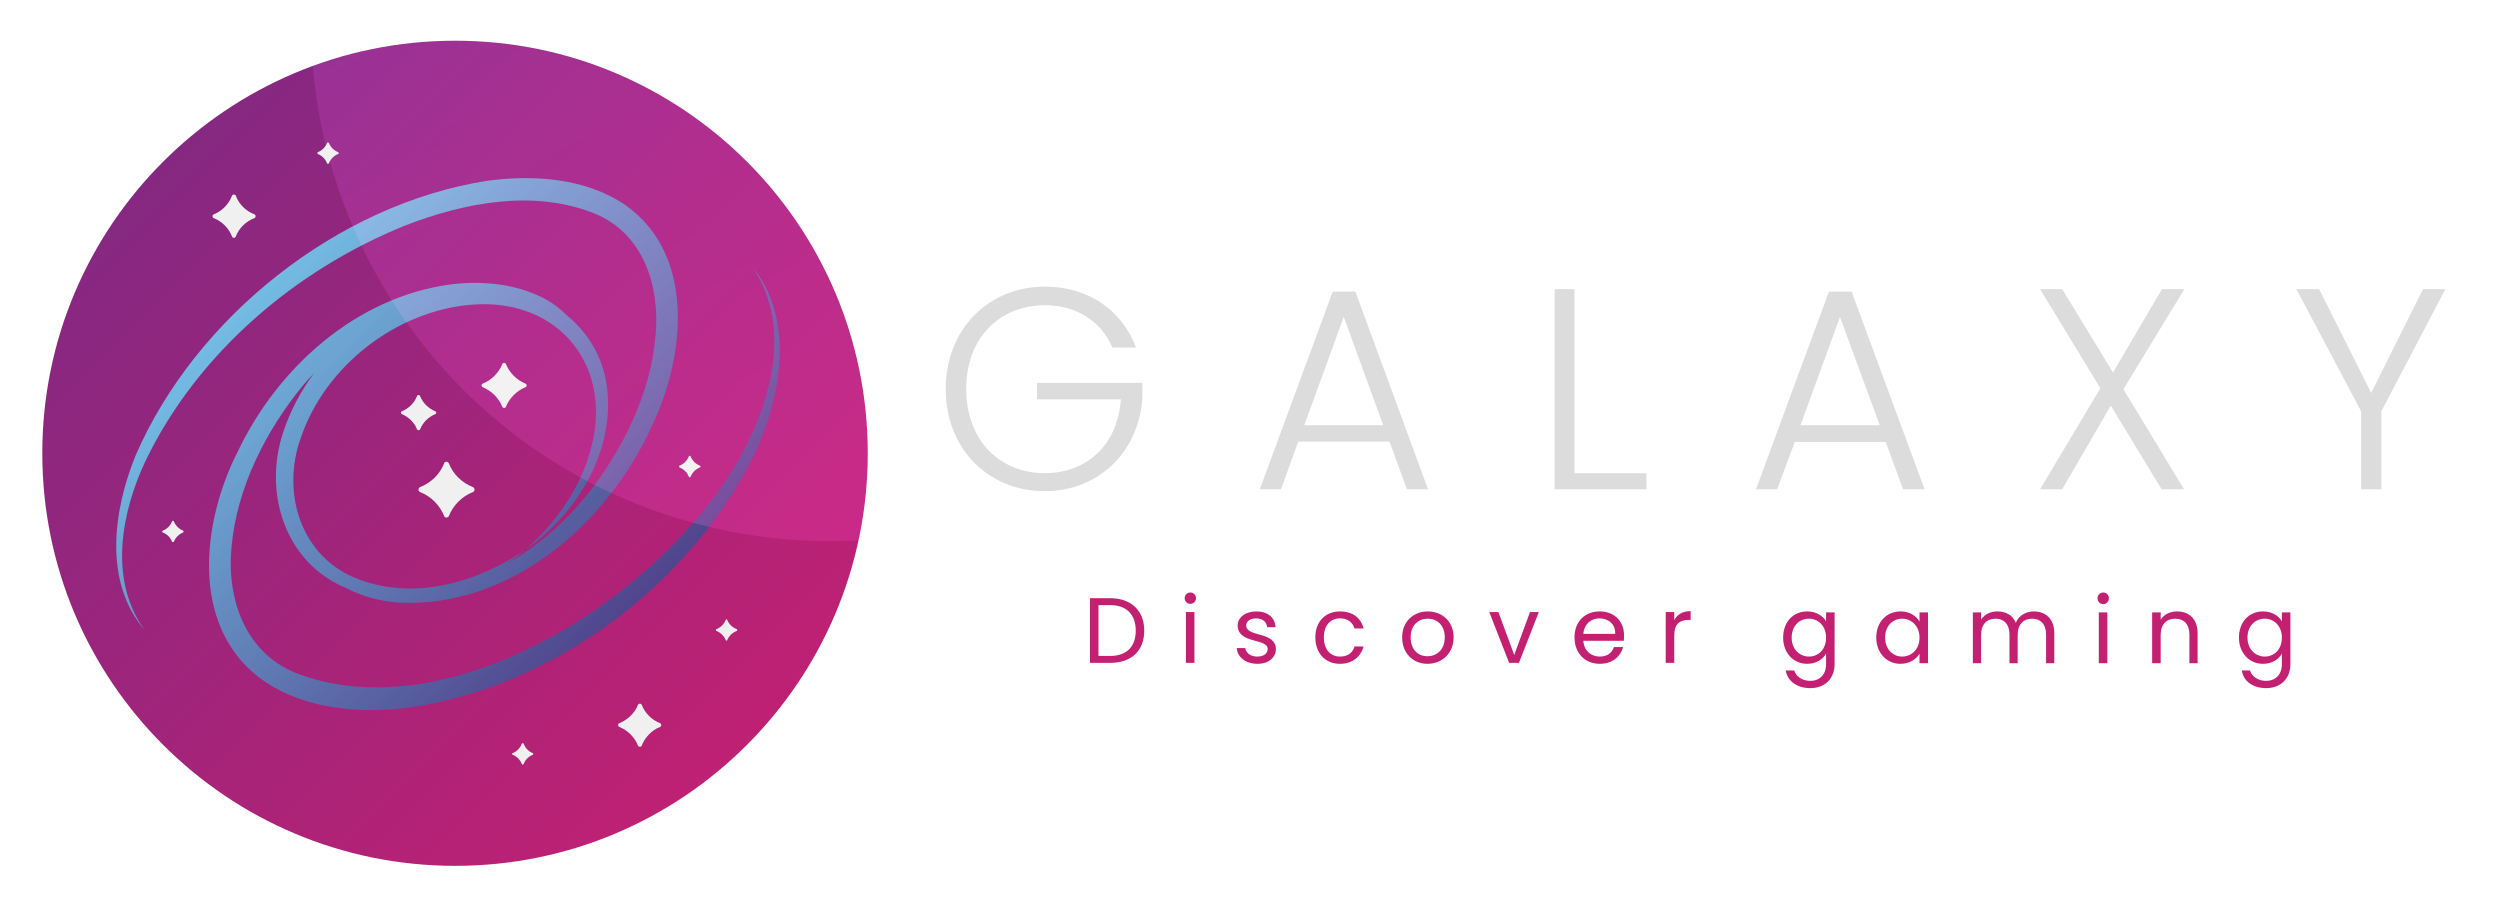
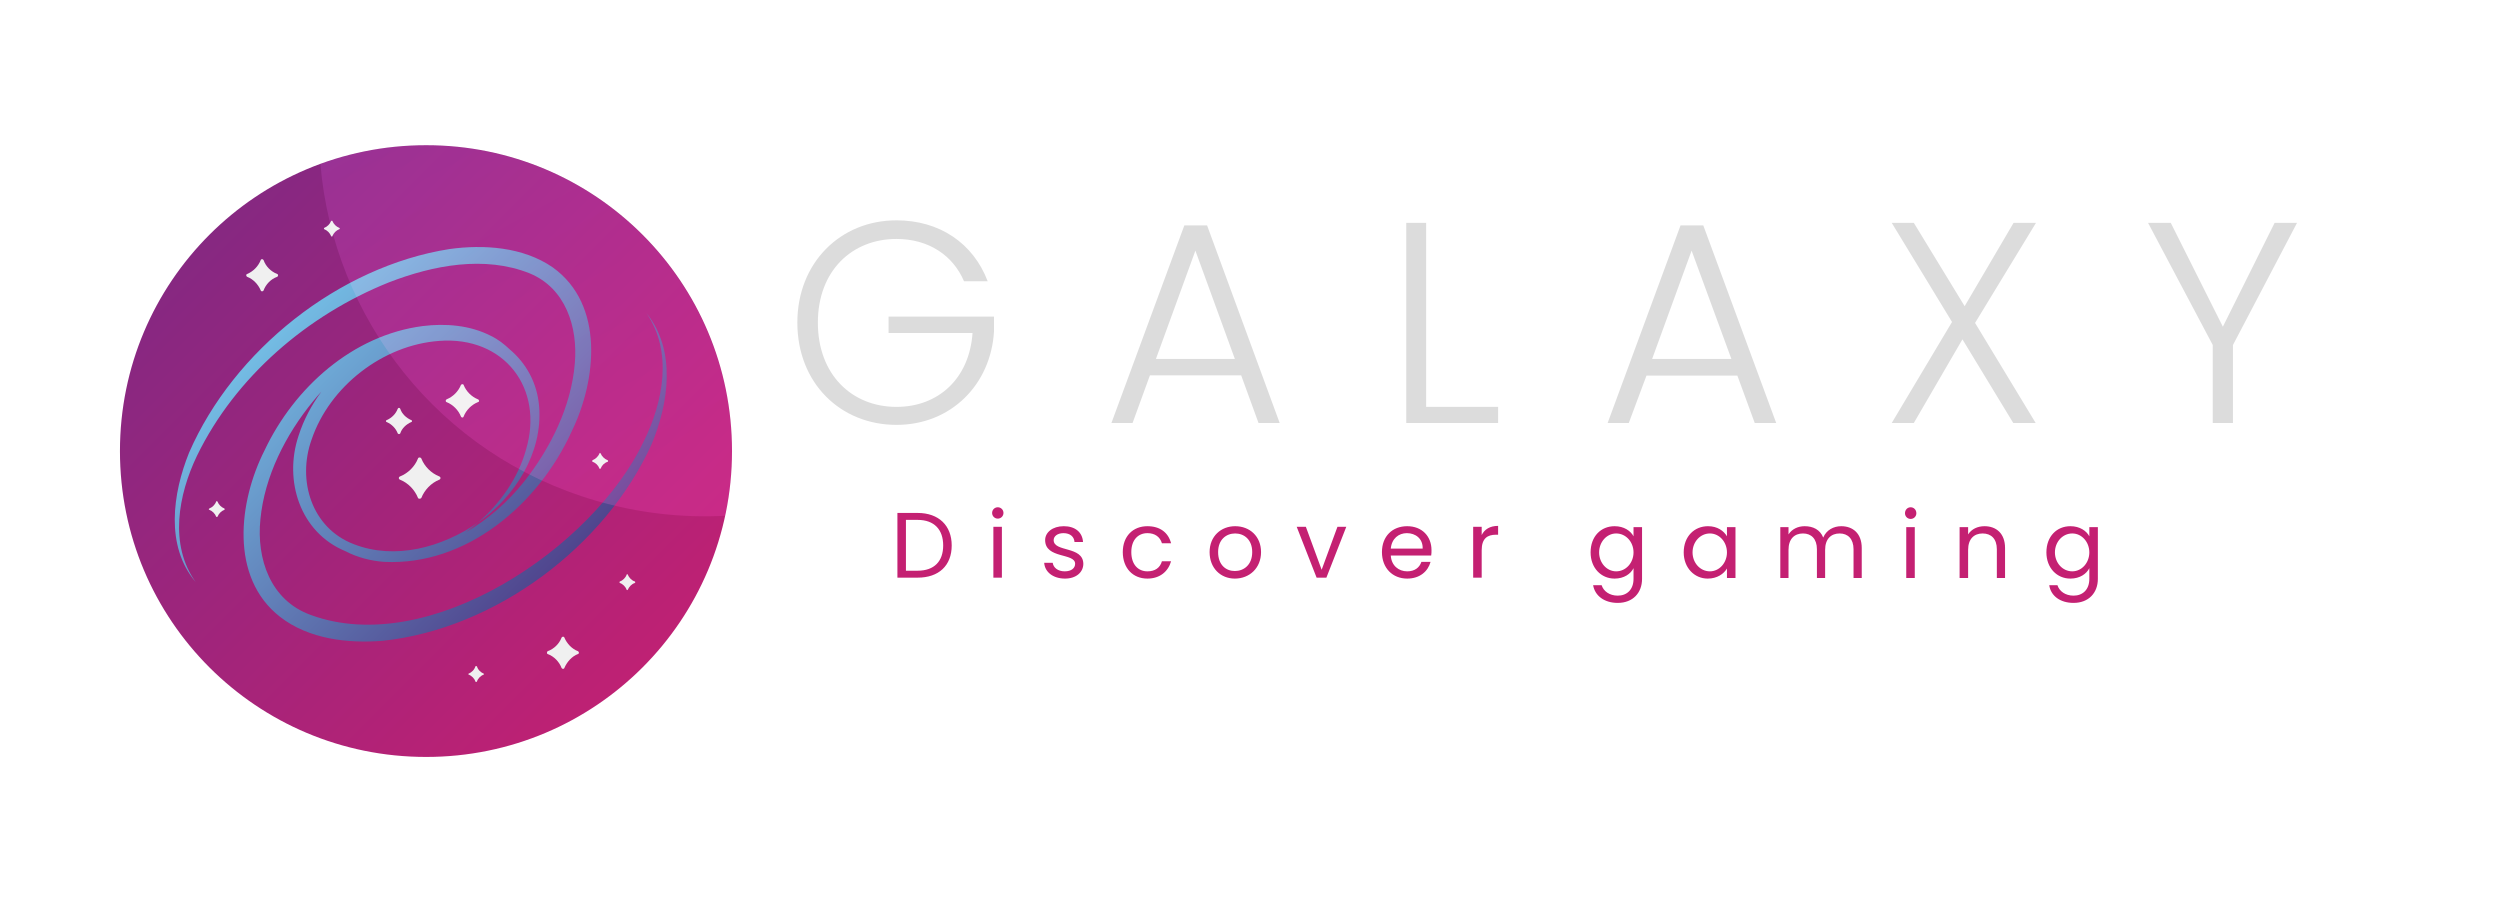
<svg xmlns="http://www.w3.org/2000/svg" version="1.2" viewBox="0 0 792 286" width="792" height="286">
  <defs>
-     <linearGradient id="g1" x2="1" gradientUnits="userSpaceOnUse" gradientTransform="matrix(292.11,292.11,-292.11,292.11,107.19,-154.788)">
+     <linearGradient id="g1" x2="1" gradientUnits="userSpaceOnUse" gradientTransform="matrix(216.597,216.597,-216.597,216.597,107.544,-78.331)">
      <stop offset=".051" stop-color="#742a86" />
      <stop offset=".955" stop-color="#c42072" />
    </linearGradient>
-     <linearGradient id="g2" x2="1" gradientUnits="userSpaceOnUse" gradientTransform="matrix(189.377,189.377,-264.939,264.939,123.187,-29.926)">
+     <linearGradient id="g2" x2="1" gradientUnits="userSpaceOnUse" gradientTransform="matrix(140.421,140.421,-196.458,196.458,119.406,14.253)">
      <stop offset=".147" stop-color="#77c9ed" />
      <stop offset=".973" stop-color="#452073" />
    </linearGradient>
-     <linearGradient id="g3" x2="1" gradientUnits="userSpaceOnUse" gradientTransform="matrix(115.003,210.122,-122.611,67.106,196.279,-52.895)">
+     <linearGradient id="g3" x2="1" gradientUnits="userSpaceOnUse" gradientTransform="matrix(85.274,155.804,-90.904,49.753,173.603,-2.778)">
      <stop offset=".054" stop-color="#742a86" />
      <stop offset=".846" stop-color="#c42072" />
    </linearGradient>
  </defs>
  <style>
		.s0 { fill: #dcdcdc } 
		.s1 { fill: #c42072 } 
		.s2 { fill: url(#g1) } 
		.s3 { fill: url(#g2) } 
		.s4 { fill: #f0f0f0 } 
		.s5 { opacity: .3;mix-blend-mode: screen;fill: url(#g3) } 
	</style>
  <g id="BACKGROUND">
	</g>
  <g id="OBJECTS">
    <g id="&lt;Group&gt;">
      <g id="&lt;Group&gt;">
        <g id="&lt;Group&gt;">
-           <path id="GALAXY" class="s0" aria-label="GALAXY" d="m331 90.8c-17.8 0-31.4 13.5-31.4 32.4 0 19.1 13.6 32.4 31.4 32.4 17.3 0 29.9-12.8 30.9-29.6v-4.7h-33.4v5.2h26.6c-1 14.4-10.8 23.4-24.1 23.4-14.1 0-24.9-10.2-24.9-26.7 0-16.4 10.8-26.5 24.9-26.5 10.2 0 17.9 5.2 21.4 13.4h7.5c-4.6-12.1-15.3-19.3-28.9-19.3zm114.7 64.2h6.7l-23-62.6h-7.2l-23.1 62.6h6.7l5.5-15.1h28.9zm-7.5-20.3h-25l12.5-34.3zm54.3-43.1v63.4h29.1v-5.1h-22.8v-58.3zm110.4 63.4h6.8l-23.1-62.6h-7.2l-23.1 62.6h6.7l5.6-15h28.8zm-7.4-20.3h-25.1l12.5-34.3zm89.3 20.3h7.1l-19.2-31.7 19.3-31.7h-7.1l-15.5 26.4-16.1-26.4h-7l19.1 31.4-19.1 32h7l15.4-26.5zm63.2-24.7v24.7h6.4v-24.7l20.3-38.7h-7.1l-16.4 32.9-16.5-32.9h-7.2z" />
-           <path id="Discover gaming" class="s1" aria-label="Discover gaming" d="m351.7 189.5h-6.4v20.5h6.4c6.7 0 10.8-3.8 10.8-10.2 0-6.3-4.1-10.3-10.8-10.3zm-3.7 18.3v-16.1h3.7c5.3 0 8.1 3.1 8.1 8.1 0 5-2.8 8-8.1 8zm27.7 2.2h2.7v-16.1h-2.7zm1.4-18.7c1 0 1.8-0.8 1.8-1.8 0-1-0.8-1.8-1.8-1.8-1 0-1.8 0.8-1.8 1.8 0 1 0.8 1.8 1.8 1.8zm27.1 14.3c-0.1-5.7-9.4-3.6-9.4-7.5 0-1.2 1.2-2.2 3.1-2.2 2.2 0 3.4 1.2 3.5 2.8h2.7c-0.2-3.1-2.5-5-6.1-5-3.6 0-5.9 2-5.9 4.4 0 6 9.5 4 9.5 7.5 0 1.4-1.2 2.4-3.3 2.4-2.2 0-3.6-1.2-3.8-2.7h-2.7c0.2 2.9 2.8 5 6.6 5 3.5 0 5.8-2 5.8-4.7zm12.5-3.7c0 5.1 3.2 8.4 7.8 8.4 4 0 6.6-2.3 7.5-5.5h-2.9c-0.6 2.1-2.2 3.2-4.6 3.2-2.9 0-5.1-2.1-5.1-6.1 0-3.9 2.2-6 5.1-6 2.4 0 4 1.2 4.6 3.2h2.9c-0.9-3.4-3.5-5.4-7.5-5.4-4.6 0-7.8 3.2-7.8 8.2zm43.8 0c0-5-3.6-8.2-8.2-8.2-4.5 0-8.1 3.2-8.1 8.2 0 5.1 3.5 8.4 8 8.4 4.6 0 8.3-3.3 8.3-8.4zm-13.6 0c0-4 2.6-5.9 5.4-5.9 2.8 0 5.4 1.9 5.4 5.9 0 4.1-2.7 6-5.5 6-2.8 0-5.3-1.9-5.3-6zm24.9-8l6.3 16.1h3.1l6.3-16.1h-2.8l-5 13.6-5-13.6zm34.9 2c2.7 0 5.1 1.7 5 4.9h-10.1c0.3-3.2 2.5-4.9 5.1-4.9zm7.5 9.1h-2.9c-0.6 1.8-2.1 3-4.5 3-2.7 0-5-1.8-5.2-5h12.8c0.1-0.6 0.1-1.1 0.1-1.7 0-4.4-3-7.6-7.7-7.6-4.7 0-8 3.2-8 8.2 0 5.1 3.4 8.4 8 8.4 4 0 6.6-2.3 7.4-5.3zm16.2-3.7c0-3.8 1.9-4.9 4.5-4.9h0.7v-2.8c-2.6 0-4.3 1.1-5.2 2.9v-2.6h-2.7v16.1h2.7zm34.5 0.7c0 4.9 3.3 8.3 7.6 8.3 3 0 5.1-1.5 6-3.3v3.4c0 3.4-2.1 5.3-5 5.3-2.6 0-4.5-1.4-5.1-3.3h-2.7c0.6 3.4 3.6 5.6 7.8 5.6 4.8 0 7.7-3.2 7.7-7.6v-16.4h-2.7v2.9c-0.9-1.7-3-3.2-6-3.2-4.3 0-7.6 3.2-7.6 8.3zm13.6 0c0 3.8-2.5 6-5.4 6-3 0-5.5-2.3-5.5-6 0-3.8 2.5-6 5.5-6 2.9 0 5.4 2.3 5.4 6zm15.9 0c0 4.9 3.4 8.3 7.6 8.3 3 0 5.1-1.5 6.1-3.2v3h2.7v-16.1h-2.7v2.9c-1-1.7-3-3.2-6-3.2-4.3 0-7.7 3.2-7.7 8.3zm13.7 0c0 3.8-2.6 6-5.5 6-2.9 0-5.4-2.3-5.4-6 0-3.8 2.5-6 5.4-6 2.9 0 5.5 2.3 5.5 6zm40.1 8.1h2.6v-9.5c0-4.6-2.8-6.9-6.5-6.9-2.4 0-4.7 1.2-5.7 3.6-1-2.5-3.2-3.6-5.9-3.6-2.1 0-4 0.9-5.1 2.6v-2.3h-2.6v16.1h2.6v-8.9c0-3.5 1.9-5.2 4.6-5.2 2.6 0 4.4 1.7 4.4 5v9.1h2.6v-8.9c0-3.5 1.9-5.2 4.6-5.2 2.6 0 4.4 1.7 4.4 5zm16.7 0h2.7v-16.1h-2.7zm1.4-18.7c1 0 1.8-0.8 1.8-1.9 0-1-0.8-1.8-1.8-1.8-1 0-1.8 0.8-1.8 1.8 0 1.1 0.8 1.9 1.8 1.9zm27.3 18.7h2.6v-9.5c0-4.6-2.8-6.9-6.5-6.9-2.2 0-4.1 0.9-5.2 2.6v-2.3h-2.7v16.1h2.7v-8.9c0-3.5 1.9-5.2 4.6-5.2 2.7 0 4.5 1.7 4.5 5zm15.7-8.1c0 4.9 3.3 8.3 7.6 8.3 3 0 5.1-1.5 6-3.3v3.4c0 3.4-2.1 5.3-5 5.3-2.6 0-4.5-1.4-5.1-3.3h-2.6c0.5 3.4 3.5 5.6 7.7 5.6 4.8 0 7.7-3.2 7.7-7.6v-16.4h-2.7v2.9c-0.9-1.7-3-3.2-6-3.2-4.3 0-7.6 3.2-7.6 8.3zm13.6 0c0 3.8-2.5 6-5.4 6-3 0-5.5-2.3-5.5-6 0-3.8 2.5-6 5.5-6 2.9 0 5.4 2.3 5.4 6z" />
+           <path id="GALAXY" fill-rule="evenodd" class="s0" d="m312.9 89.1h-7.5c-3.5-8.2-11.2-13.4-21.4-13.4-14.1 0-24.9 10.1-24.9 26.5 0 16.5 10.8 26.7 24.9 26.7 13.3 0 23.1-9 24.1-23.4h-26.6v-5.2h33.4v4.7c-1 16.8-13.6 29.6-30.9 29.6-17.8 0-31.4-13.3-31.4-32.4 0-18.9 13.6-32.4 31.4-32.4 13.6 0 24.3 7.2 28.9 19.3zm80.3 29.8h-28.9l-5.5 15.1h-6.7l23.1-62.6h7.2l23 62.6h-6.7zm-14.5-39.5l-12.5 34.3h25zm73.1-8.8v58.3h22.8v5.1h-29.1v-63.4zm98.6 48.4h-28.8l-5.6 15h-6.7l23.1-62.6h7.2l23.1 62.6h-6.8zm-14.5-39.6l-12.5 34.3h25.1zm85.8 28.1l-15.4 26.5h-7l19.1-32-19.1-31.4h7l16.1 26.4 15.5-26.4h7.1l-19.3 31.7 19.2 31.7h-7.1zm58.8-36.9h7.2l16.5 32.9 16.4-32.9h7.1l-20.3 38.7v24.7h-6.4v-24.7z" />
+           <path id="Discover gaming" fill-rule="evenodd" class="s1" d="m301.5 172.8c0 6.4-4.1 10.2-10.8 10.2h-6.4v-20.5h6.4c6.7 0 10.8 4 10.8 10.3zm-10.8 8c5.3 0 8.1-3 8.1-8 0-5-2.8-8.1-8.1-8.1h-3.7v16.1zm24-13.9h2.7v16.1h-2.7zm1.4-2.6c-1 0-1.8-0.8-1.8-1.8 0-1 0.8-1.8 1.8-1.8 1 0 1.8 0.8 1.8 1.8 0 1-0.8 1.8-1.8 1.8zm21.3 19c-3.8 0-6.4-2.1-6.6-5h2.7c0.2 1.5 1.6 2.7 3.8 2.7 2.1 0 3.3-1 3.3-2.4 0-3.5-9.5-1.5-9.5-7.5 0-2.4 2.3-4.4 5.9-4.4 3.6 0 5.9 1.9 6.1 5h-2.7c-0.1-1.6-1.3-2.8-3.5-2.8-1.9 0-3.1 1-3.1 2.2 0 3.9 9.3 1.8 9.4 7.5 0 2.7-2.3 4.7-5.8 4.7zm26.1-16.6c4 0 6.6 2 7.5 5.4h-2.9c-0.6-2-2.2-3.2-4.6-3.2-2.9 0-5.1 2.1-5.1 6 0 4 2.2 6.1 5.1 6.1 2.4 0 4-1.1 4.6-3.2h2.9c-0.9 3.2-3.5 5.5-7.5 5.5-4.6 0-7.8-3.3-7.8-8.4 0-5 3.2-8.2 7.8-8.2zm27.7 16.6c-4.5 0-8-3.3-8-8.4 0-5 3.6-8.2 8.1-8.2 4.6 0 8.2 3.2 8.2 8.2 0 5.1-3.7 8.4-8.3 8.4zm0-2.4c2.8 0 5.5-1.9 5.5-6 0-4-2.6-5.9-5.4-5.9-2.8 0-5.4 1.9-5.4 5.9 0 4.1 2.5 6 5.3 6zm22.5-14l5 13.6 5-13.6h2.8l-6.3 16.1h-3.1l-6.3-16.1zm32.1 16.4c-4.6 0-8-3.3-8-8.4 0-5 3.3-8.2 8-8.2 4.7 0 7.7 3.2 7.7 7.6 0 0.6 0 1.1-0.1 1.7h-12.8c0.2 3.2 2.5 5 5.2 5 2.4 0 3.9-1.2 4.5-3h2.9c-0.8 3-3.4 5.3-7.4 5.3zm-5.2-9.5h10.1c0.1-3.2-2.3-4.9-5-4.9-2.6 0-4.8 1.7-5.1 4.9zm28.8 9.2h-2.7v-16.1h2.7v2.6c0.9-1.8 2.6-2.9 5.2-2.9v2.8h-0.7c-2.6 0-4.5 1.1-4.5 4.9zm42.1-16.3c3 0 5.1 1.5 6 3.2v-2.9h2.7v16.4c0 4.4-2.9 7.6-7.7 7.6-4.2 0-7.2-2.2-7.8-5.6h2.7c0.6 1.9 2.5 3.3 5.1 3.3 2.9 0 5-1.9 5-5.3v-3.4c-0.9 1.8-3 3.3-6 3.3-4.3 0-7.6-3.4-7.6-8.3 0-5.1 3.3-8.3 7.6-8.3zm6 8.3c0-3.3-2.4-6-5.5-6-3 0-5.4 2.7-5.4 6 0 3.3 2.4 6 5.4 6 3.1 0 5.5-2.7 5.5-6zm23.6-8.3c3 0 5 1.5 6 3.2v-2.9h2.7v16.1h-2.7v-3c-1 1.7-3.1 3.2-6.1 3.2-4.2 0-7.6-3.4-7.6-8.3 0-5.1 3.4-8.3 7.7-8.3zm6 8.3c0-3.3-2.4-6-5.4-6-3.1 0-5.5 2.7-5.5 6 0 3.3 2.4 6 5.5 6 3 0 5.4-2.7 5.4-6zm40.1-1c0-3.3-1.8-5-4.4-5-2.7 0-4.6 1.7-4.6 5.2v8.9h-2.6v-9.1c0-3.3-1.8-5-4.4-5-2.7 0-4.6 1.7-4.6 5.2v8.9h-2.6v-16.1h2.6v2.3c1.1-1.7 3-2.6 5.1-2.6 2.7 0 4.9 1.1 5.9 3.6 1-2.4 3.3-3.6 5.7-3.6 3.7 0 6.5 2.3 6.5 6.9v9.5h-2.6zm16.7-7h2.7v16.1h-2.7zm1.4-2.6c-1 0-1.8-0.8-1.8-1.8 0-1.1 0.8-1.9 1.8-1.9 1 0 1.8 0.8 1.8 1.9 0 1-0.8 1.8-1.8 1.8zm27.3 9.6c0-3.3-1.8-5-4.5-5-2.7 0-4.6 1.7-4.6 5.2v8.9h-2.7v-16.1h2.7v2.3c1.1-1.7 3-2.6 5.2-2.6 3.7 0 6.5 2.3 6.5 6.9v9.5h-2.6zm23.3-7.3c3 0 5.1 1.5 6 3.2v-2.9h2.7v16.4c0 4.4-2.9 7.6-7.7 7.6-4.2 0-7.2-2.2-7.7-5.6h2.6c0.6 1.9 2.5 3.3 5.1 3.3 2.9 0 5-1.9 5-5.3v-3.4c-0.9 1.8-3 3.3-6 3.3-4.3 0-7.6-3.4-7.6-8.3 0-5.1 3.3-8.3 7.6-8.3zm6 8.3c0-3.3-2.4-6-5.4-6-3.1 0-5.5 2.7-5.5 6 0 3.3 2.4 6 5.5 6 3 0 5.4-2.7 5.4-6z" />
        </g>
        <g id="&lt;Group&gt;">
          <g id="&lt;Group&gt;">
-             <path id="&lt;Path&gt;" class="s2" d="m274.9 143.6c0-72.2-58.6-130.7-130.7-130.7-72.2 0-130.8 58.5-130.8 130.7 0 72.2 58.6 130.7 130.8 130.7 72.1 0 130.7-58.5 130.7-130.7z" />
+             <path id="&lt;Path&gt;" class="s2" d="m135 239.8c-53.7 0-97-43.3-97-96.9 0-53.6 43.3-96.9 97-96.9 53.6 0 96.9 43.3 96.9 96.9 0 53.6-43.3 96.9-96.9 96.9z" />
            <g id="&lt;Group&gt;">
-               <path id="&lt;Path&gt;" class="s3" d="m238.4 84.6c11.3 16.5 7.1 37.9-1.1 54.6-21.5 45.5-91.8 93.1-142.5 74.4-17.1-6.2-23.2-23.9-21.4-40.9 1.8-18.4 10.8-36.2 22.5-50.5q1.7-2 3.6-4c-4.2 5.7-7.6 12-9.8 18.8-6.4 19.3 0.7 41.4 20 49.3 5.1 2.7 10.9 4.2 16.6 4.6 35.3 1.8 66.1-24.8 80.1-55.7 10.6-21.8 14.2-54.2-8.1-70.1-12.7-8.8-29.5-9.8-44.1-7.8-47.2 7.4-92.2 43.2-111.2 86.9-7.1 17.4-10.3 40 2.8 55.4-11.5-16-7.4-37.4 0.5-54 16.5-33.9 47.4-60.1 81.9-74.1 19-7.4 41.1-11.6 60.3-3.8 15.3 6.3 20.6 22.9 19.2 38.4-1.5 18.3-10.2 36-21.5 50.4-6.9 8.7-15.5 16.3-25.2 21.8q2.8-1.9 5.4-4.1c-15.4 10.5-35.4 16.1-53.1 9.2-18-6.9-24.3-27.3-18-44.7 7.7-22.8 30.4-40.4 54.4-42.2 27.8-2.1 45.1 20.2 37.2 46.7-3.4 12-11 22.6-20.5 31 15.6-10.9 27.7-29.7 26.1-49.6-0.8-10.3-5.6-18.6-12.6-24.4-2.4-2.4-5-4.4-8-5.9-9-4.5-19.4-5.4-29.1-4.2-30 4-54.9 26.4-67.6 53.2-11.1 21.9-15 54.2 6.6 71.1 12.3 9.5 29.1 11.5 44 10.2 48-5.1 94.9-40.1 114.7-83.9 7.4-17.6 10.7-40.2-2.1-56.1z" />
+               <path id="&lt;Path&gt;" class="s3" d="m204.8 99.2c8.4 12.2 5.3 28.1-0.8 40.5-15.9 33.7-68 69-105.6 55.1-12.7-4.6-17.2-17.7-15.9-30.3 1.3-13.6 8-26.8 16.7-37.4q1.2-1.5 2.6-3c-3.1 4.2-5.6 8.9-7.2 13.9-4.8 14.3 0.5 30.7 14.8 36.6 3.8 2 8.1 3.1 12.3 3.4 26.2 1.3 49-18.4 59.4-41.3 7.9-16.2 10.5-40.2-6-52-9.4-6.5-21.9-7.3-32.7-5.8-35 5.5-68.4 32.1-82.5 64.5-5.2 12.9-7.6 29.6 2.1 41-8.5-11.8-5.5-27.7 0.4-40 12.2-25.1 35.1-44.6 60.7-54.9 14.1-5.5 30.5-8.6 44.7-2.9 11.4 4.7 15.3 17 14.3 28.5-1.1 13.6-7.6 26.7-16 37.4-5.1 6.4-11.5 12.1-18.7 16.2q2.1-1.5 4-3.1c-11.4 7.8-26.2 11.9-39.3 6.8-13.4-5.1-18-20.2-13.4-33.1 5.7-16.9 22.6-30 40.4-31.3 20.6-1.6 33.4 15 27.5 34.6-2.5 8.9-8.1 16.8-15.2 23 11.6-8.1 20.6-22 19.4-36.8-0.6-7.6-4.2-13.8-9.3-18.1-1.8-1.7-3.7-3.2-6-4.3-6.6-3.4-14.4-4-21.6-3.1-22.2 2.9-40.7 19.5-50.1 39.4-8.2 16.2-11.1 40.2 4.9 52.7 9.1 7.1 21.6 8.5 32.6 7.6 35.6-3.8 70.4-29.8 85.1-62.2 5.5-13.1 7.9-29.8-1.6-41.6z" />
              <g id="&lt;Group&gt;">
-                 <path id="&lt;Path&gt;" class="s4" d="m203.3 223.3c1 2.6 3.2 4.8 5.8 5.8 0.5 0.2 0.5 1 0 1.2-2.6 1-4.8 3.3-5.8 5.9-0.2 0.5-1 0.5-1.2 0-1-2.6-3.3-4.9-5.9-5.9-0.5-0.2-0.5-1 0-1.2 2.6-1 4.9-3.2 5.9-5.8 0.2-0.5 1-0.5 1.2 0z" />
-                 <path id="&lt;Path&gt;" class="s4" d="m73.5 62c-1 2.7-3.2 4.9-5.8 5.9-0.5 0.2-0.5 1 0 1.2 2.6 1 4.8 3.2 5.8 5.8 0.2 0.6 1 0.6 1.2 0 1-2.6 3.2-4.8 5.9-5.8 0.5-0.2 0.5-1 0-1.2-2.7-1-4.9-3.2-5.9-5.9-0.2-0.5-1-0.5-1.2 0z" />
-                 <path id="&lt;Path&gt;" class="s4" d="m218.2 144.6c-0.5 1.3-1.6 2.4-2.9 2.9-0.2 0.1-0.2 0.5 0 0.6 1.3 0.5 2.4 1.6 2.9 2.9 0.1 0.3 0.5 0.3 0.6 0 0.5-1.3 1.6-2.4 2.9-2.9 0.3-0.1 0.3-0.5 0-0.6-1.3-0.5-2.4-1.6-2.9-2.9-0.1-0.3-0.5-0.3-0.6 0z" />
-                 <path id="&lt;Path&gt;" class="s4" d="m54.5 165.2c-0.5 1.3-1.6 2.4-2.9 2.9-0.3 0.1-0.3 0.5 0 0.6 1.3 0.5 2.4 1.6 2.9 2.9 0.1 0.2 0.5 0.2 0.6 0 0.5-1.3 1.6-2.4 2.9-2.9 0.2-0.1 0.2-0.5 0-0.6-1.3-0.5-2.4-1.6-2.9-2.9-0.1-0.3-0.5-0.3-0.6 0z" />
-                 <path id="&lt;Path&gt;" class="s4" d="m229.9 196.4c-0.5 1.3-1.6 2.4-2.9 2.9-0.3 0.1-0.3 0.5 0 0.6 1.3 0.5 2.4 1.6 2.9 2.9 0.1 0.2 0.4 0.2 0.5 0 0.5-1.3 1.6-2.4 3-2.9 0.2-0.1 0.2-0.5 0-0.6-1.4-0.5-2.5-1.6-3-2.9-0.1-0.3-0.4-0.3-0.5 0z" />
-                 <path id="&lt;Path&gt;" class="s4" d="m132.1 125.5c-0.8 2.1-2.6 3.9-4.8 4.8-0.4 0.1-0.4 0.8 0 0.9 2.2 0.9 4 2.7 4.8 4.8 0.2 0.4 0.8 0.4 1 0 0.8-2.1 2.6-3.9 4.8-4.8 0.4-0.1 0.4-0.8 0-0.9-2.2-0.9-4-2.7-4.8-4.8-0.2-0.5-0.8-0.5-1 0z" />
-                 <path id="&lt;Path&gt;" class="s4" d="m140.7 146.8c-1.3 3.4-4.2 6.2-7.6 7.5-0.7 0.3-0.7 1.3 0 1.6 3.4 1.3 6.3 4.2 7.6 7.6 0.2 0.6 1.2 0.6 1.5 0 1.3-3.4 4.2-6.3 7.6-7.6 0.7-0.3 0.7-1.3 0-1.6-3.4-1.3-6.3-4.1-7.6-7.5-0.3-0.7-1.3-0.7-1.5 0z" />
-                 <path id="&lt;Path&gt;" class="s4" d="m159.1 115.4c-1.1 2.7-3.4 5-6.1 6.1-0.6 0.2-0.6 1 0 1.2 2.7 1.1 5 3.4 6.1 6.1 0.2 0.6 1 0.6 1.2 0 1.1-2.7 3.4-5 6.1-6.1 0.6-0.2 0.6-1 0-1.2-2.7-1.1-5-3.4-6.1-6.1-0.2-0.6-1-0.6-1.2 0z" />
-                 <path id="&lt;Path&gt;" class="s4" d="m103.6 45.3c-0.5 1.3-1.6 2.4-2.9 2.9-0.2 0.1-0.2 0.5 0 0.6 1.3 0.5 2.4 1.6 2.9 2.9 0.1 0.3 0.5 0.3 0.6 0 0.5-1.3 1.6-2.4 2.9-2.9 0.3-0.1 0.3-0.5 0-0.6-1.3-0.5-2.4-1.6-2.9-2.9-0.1-0.2-0.5-0.2-0.6 0z" />
-                 <path id="&lt;Path&gt;" class="s4" d="m165.3 235.6c-0.5 1.4-1.6 2.5-2.9 3-0.3 0.1-0.3 0.4 0 0.5 1.3 0.5 2.4 1.6 2.9 2.9 0.1 0.3 0.5 0.3 0.6 0 0.5-1.3 1.6-2.4 2.9-2.9 0.2-0.1 0.2-0.4 0-0.5-1.3-0.5-2.4-1.6-2.9-3-0.1-0.2-0.5-0.2-0.6 0z" />
+                 <path id="&lt;Path&gt;" class="s4" d="m178.8 202c0.8 1.9 2.4 3.6 4.3 4.3 0.4 0.2 0.4 0.8 0 0.9-1.9 0.7-3.5 2.5-4.3 4.4-0.1 0.4-0.7 0.4-0.9 0-0.7-1.9-2.4-3.7-4.4-4.4-0.3-0.1-0.3-0.7 0-0.9 2-0.7 3.7-2.4 4.4-4.3 0.2-0.4 0.8-0.4 0.9 0z" />
+                 <path id="&lt;Path&gt;" class="s4" d="m82.6 82.4c-0.8 2-2.4 3.6-4.3 4.4-0.4 0.1-0.4 0.7 0 0.9 1.9 0.7 3.5 2.4 4.3 4.3 0.1 0.4 0.7 0.4 0.9 0 0.7-1.9 2.3-3.6 4.3-4.3 0.4-0.2 0.4-0.8 0-0.9-2-0.8-3.6-2.4-4.3-4.4-0.2-0.4-0.8-0.4-0.9 0z" />
+                 <path id="&lt;Path&gt;" class="s4" d="m189.9 143.7c-0.4 0.9-1.2 1.7-2.2 2.1-0.1 0.1-0.1 0.4 0 0.5 1 0.3 1.8 1.1 2.2 2.1 0 0.2 0.3 0.2 0.4 0 0.4-1 1.2-1.8 2.2-2.1 0.2-0.1 0.2-0.4 0-0.5-1-0.4-1.8-1.2-2.2-2.1-0.1-0.3-0.4-0.3-0.4 0z" />
+                 <path id="&lt;Path&gt;" class="s4" d="m68.5 158.9c-0.4 1-1.2 1.8-2.2 2.2-0.2 0.1-0.2 0.4 0 0.4 1 0.4 1.8 1.2 2.2 2.2 0 0.1 0.3 0.1 0.4 0 0.4-1 1.2-1.8 2.2-2.2 0.1 0 0.1-0.3 0-0.4-1-0.4-1.8-1.2-2.2-2.2-0.1-0.2-0.4-0.2-0.4 0z" />
+                 <path id="&lt;Path&gt;" class="s4" d="m198.5 182.1c-0.3 0.9-1.2 1.8-2.1 2.1-0.2 0.1-0.2 0.4 0 0.5 0.9 0.3 1.8 1.2 2.1 2.1 0.1 0.2 0.3 0.2 0.4 0 0.4-0.9 1.2-1.8 2.2-2.1 0.2-0.1 0.2-0.4 0-0.5-1-0.3-1.8-1.2-2.2-2.1-0.1-0.3-0.3-0.3-0.4 0z" />
+                 <path id="&lt;Path&gt;" class="s4" d="m126 129.5c-0.6 1.6-1.9 2.9-3.5 3.6-0.3 0-0.3 0.6 0 0.6 1.6 0.7 2.9 2 3.5 3.6 0.2 0.3 0.6 0.3 0.8 0 0.5-1.6 1.9-2.9 3.5-3.6 0.3 0 0.3-0.6 0-0.6-1.6-0.7-3-2-3.5-3.6-0.2-0.4-0.6-0.4-0.8 0z" />
+                 <path id="&lt;Path&gt;" class="s4" d="m132.4 145.3c-1 2.5-3.1 4.6-5.6 5.6-0.6 0.2-0.6 0.9 0 1.1 2.5 1 4.6 3.2 5.6 5.7 0.1 0.4 0.9 0.4 1.1 0 1-2.5 3.1-4.7 5.6-5.7 0.6-0.2 0.6-0.9 0-1.1-2.5-1-4.6-3.1-5.6-5.6-0.2-0.5-1-0.5-1.1 0z" />
+                 <path id="&lt;Path&gt;" class="s4" d="m146 122c-0.8 2-2.5 3.7-4.5 4.5-0.4 0.2-0.4 0.8 0 0.9 2 0.8 3.7 2.5 4.5 4.5 0.2 0.5 0.8 0.5 0.9 0 0.8-2 2.5-3.7 4.5-4.5 0.5-0.1 0.5-0.7 0-0.9-2-0.8-3.7-2.5-4.5-4.5-0.1-0.4-0.7-0.4-0.9 0z" />
+                 <path id="&lt;Path&gt;" class="s4" d="m104.9 70c-0.4 1-1.2 1.8-2.2 2.2-0.1 0.1-0.1 0.4 0 0.4 1 0.4 1.8 1.2 2.2 2.2 0.1 0.2 0.4 0.2 0.4 0 0.4-1 1.2-1.8 2.2-2.2 0.2 0 0.2-0.3 0-0.4-1-0.4-1.8-1.2-2.2-2.2 0-0.1-0.3-0.1-0.4 0z" />
+                 <path id="&lt;Path&gt;" class="s4" d="m150.6 211.1c-0.3 1.1-1.2 1.9-2.1 2.3-0.2 0-0.2 0.3 0 0.3 0.9 0.4 1.8 1.2 2.1 2.2 0.1 0.2 0.4 0.2 0.5 0 0.3-1 1.2-1.8 2.1-2.2 0.2 0 0.2-0.3 0-0.3-0.9-0.4-1.8-1.2-2.1-2.3-0.1-0.1-0.4-0.1-0.5 0z" />
              </g>
            </g>
          </g>
-           <path id="&lt;Path&gt;" class="s5" d="m99.1 20.9c5.5 65.7 50.5 124.3 117.6 143.9 18.4 5.4 37 7.4 55.2 6.4 14.4-66.4-24.8-133.6-91-153-28-8.2-56.4-6.6-81.8 2.7z" />
+           <path id="&lt;Path&gt;" class="s5" d="m101.5 51.9c4.1 48.8 37.5 92.2 87.2 106.7 13.7 4 27.5 5.5 41 4.8 10.7-49.2-18.4-99.1-67.5-113.5-20.8-6-41.8-4.9-60.7 2z" />
        </g>
      </g>
    </g>
  </g>
</svg>
